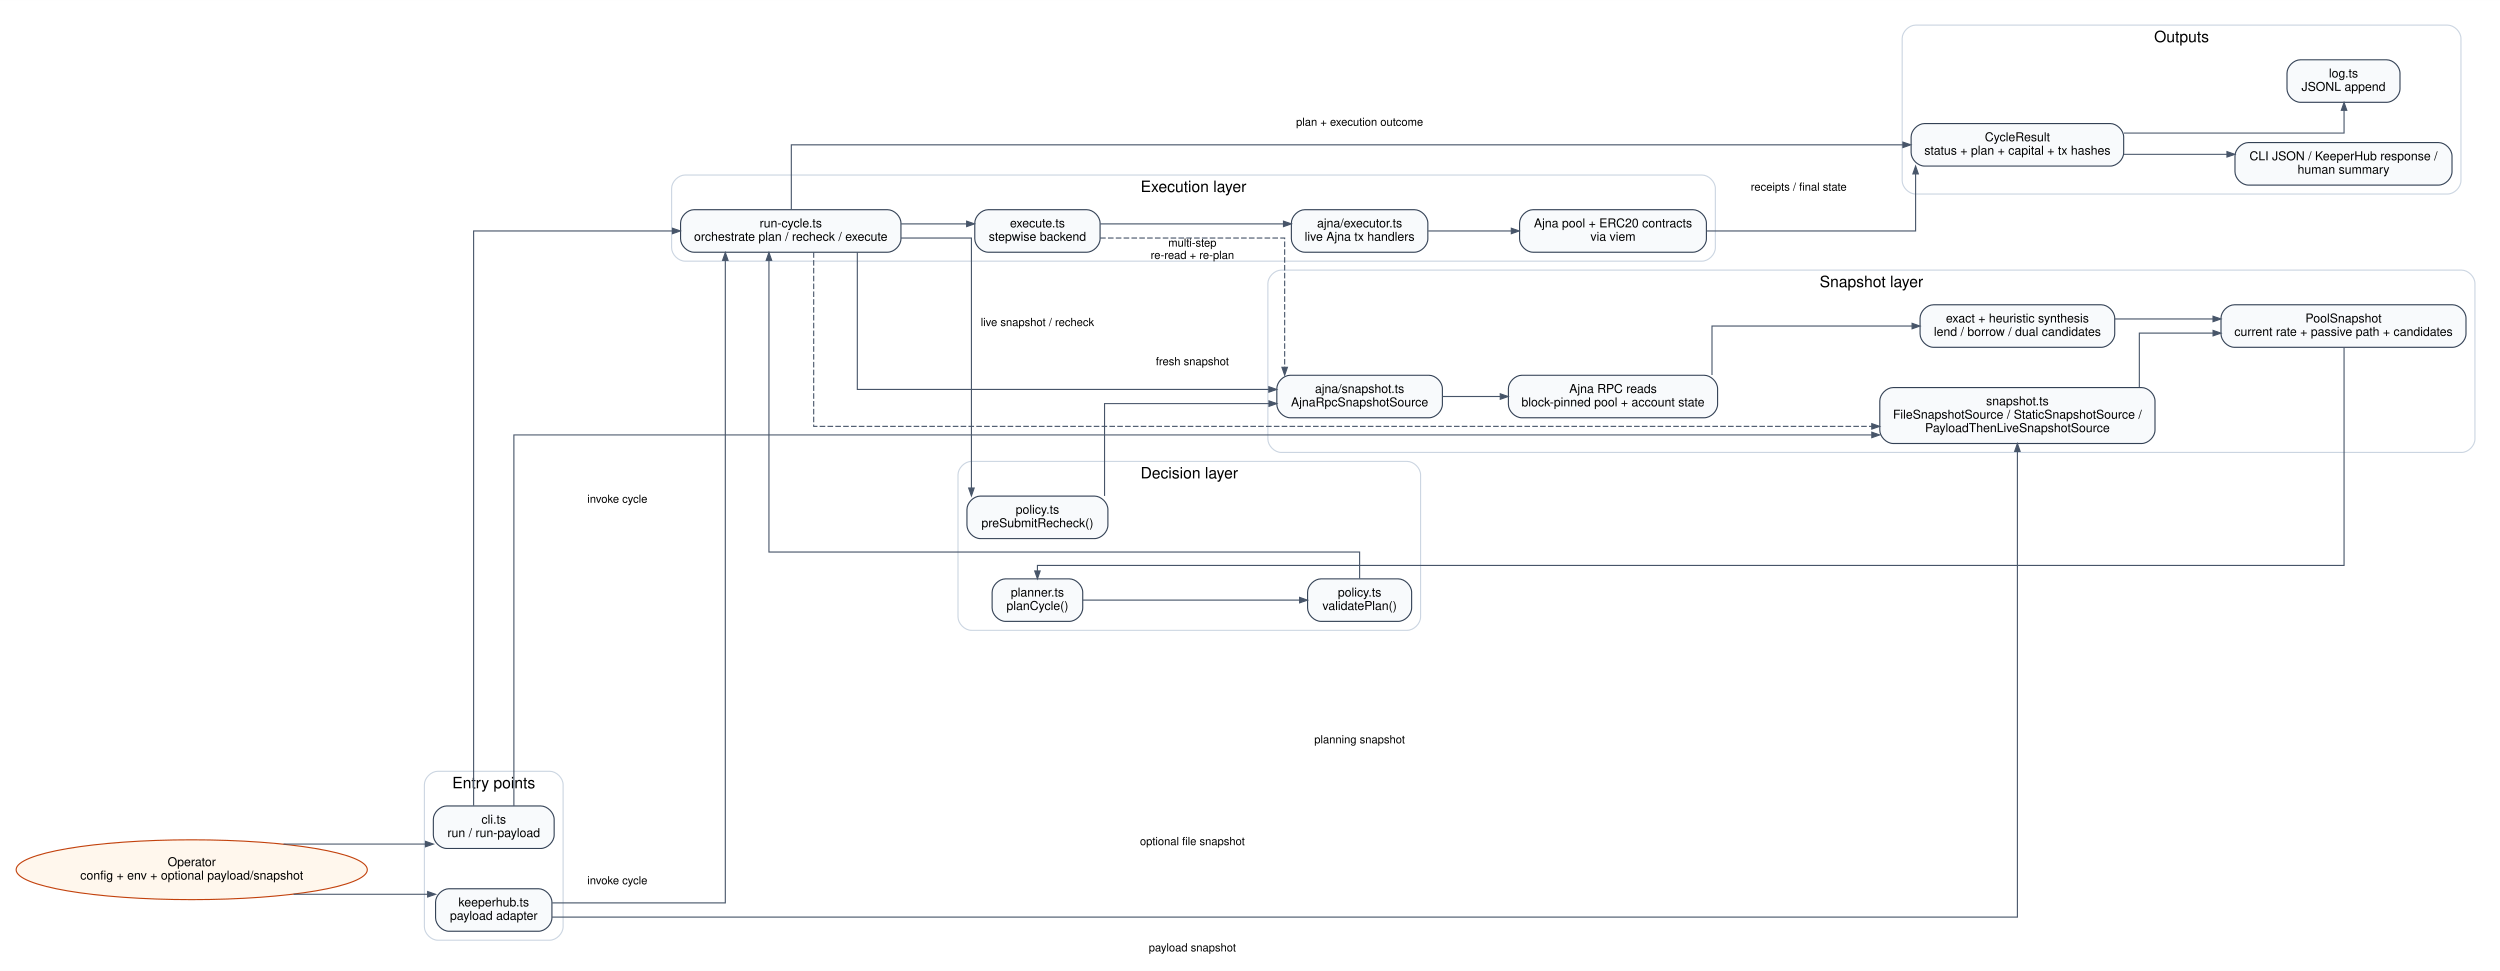
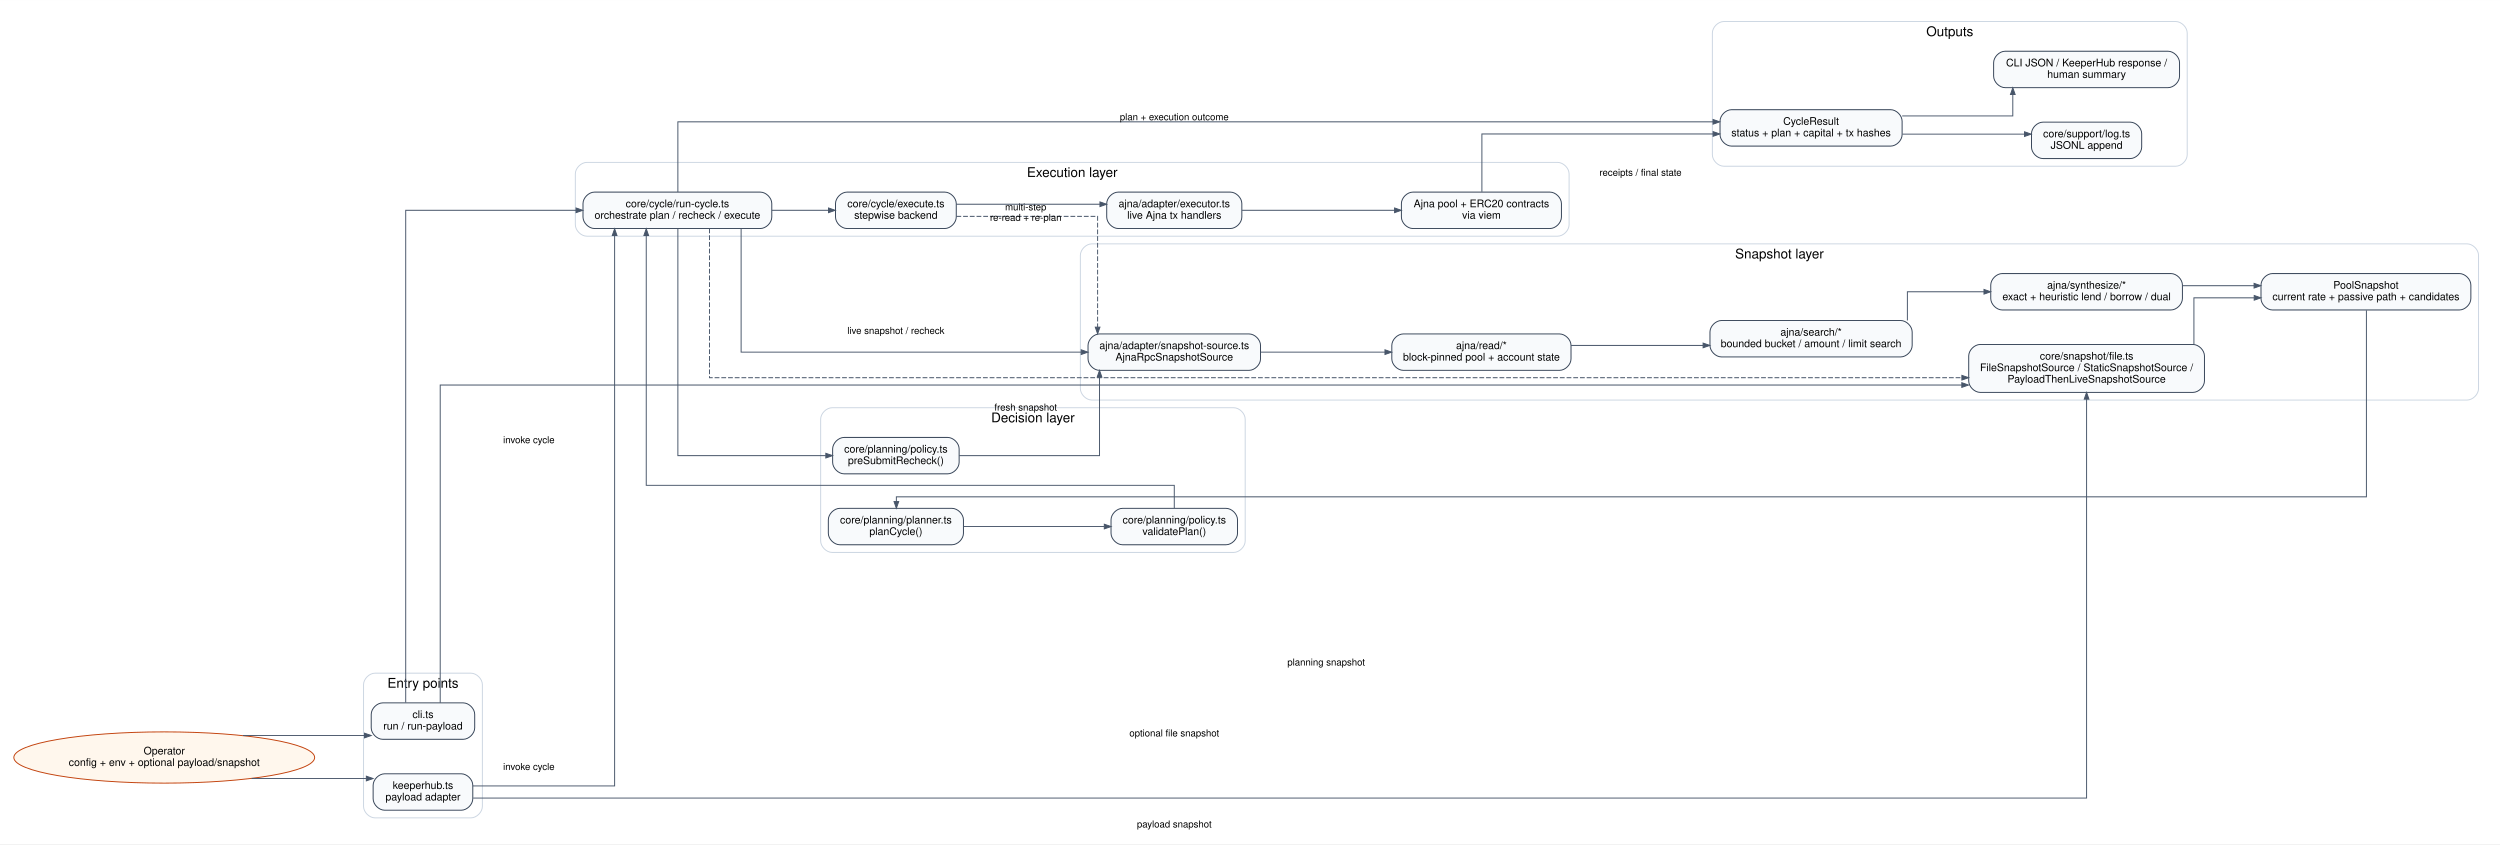
- <svg xmlns="http://www.w3.org/2000/svg" width="2235pt" height="868pt" viewBox="0.00 0.00 2234.76 867.80">
-   <g id="graph0" class="graph" transform="scale(1 1) rotate(0) translate(14.4 853.4)">
-     <polygon fill="white" stroke="transparent" points="-14.4,14.4 -14.4,-853.4 2220.36,-853.4 2220.36,14.4 -14.4,14.4" />
+ <svg xmlns="http://www.w3.org/2000/svg" width="2609pt" height="881pt" viewBox="0.00 0.00 2608.76 880.80">
+   <g id="graph0" class="graph" transform="scale(1 1) rotate(0) translate(14.4 866.4)">
+     <polygon fill="white" stroke="transparent" points="-14.4,14.4 -14.4,-866.4 2594.36,-866.4 2594.36,14.4 -14.4,14.4" />
    <g id="clust1" class="cluster">
      <path fill="white" stroke="#cbd5e1" d="M376.96,-13C376.96,-13 476.96,-13 476.96,-13 482.96,-13 488.96,-19 488.96,-25 488.96,-25 488.96,-152 488.96,-152 488.96,-158 482.96,-164 476.96,-164 476.96,-164 376.96,-164 376.96,-164 370.96,-164 364.96,-158 364.96,-152 364.96,-152 364.96,-25 364.96,-25 364.96,-19 370.96,-13 376.96,-13" />
      <text text-anchor="middle" x="426.96" y="-148.8" font-family="Helvetica,sans-Serif" font-size="14.00">Entry points</text>
    </g>
    <g id="clust2" class="cluster">
-       <path fill="white" stroke="#cbd5e1" d="M1130.96,-449C1130.96,-449 2185.96,-449 2185.96,-449 2191.96,-449 2197.96,-455 2197.96,-461 2197.96,-461 2197.96,-600 2197.96,-600 2197.96,-606 2191.96,-612 2185.96,-612 2185.96,-612 1130.96,-612 1130.96,-612 1124.96,-612 1118.96,-606 1118.96,-600 1118.96,-600 1118.96,-461 1118.96,-461 1118.96,-455 1124.96,-449 1130.96,-449" />
-       <text text-anchor="middle" x="1658.46" y="-596.8" font-family="Helvetica,sans-Serif" font-size="14.00">Snapshot layer</text>
+       <path fill="white" stroke="#cbd5e1" d="M1124.96,-449C1124.96,-449 2559.96,-449 2559.96,-449 2565.96,-449 2571.96,-455 2571.96,-461 2571.96,-461 2571.96,-600 2571.96,-600 2571.96,-606 2565.96,-612 2559.96,-612 2559.96,-612 1124.96,-612 1124.96,-612 1118.96,-612 1112.96,-606 1112.96,-600 1112.96,-600 1112.96,-461 1112.96,-461 1112.96,-455 1118.96,-449 1124.96,-449" />
+       <text text-anchor="middle" x="1842.46" y="-596.8" font-family="Helvetica,sans-Serif" font-size="14.00">Snapshot layer</text>
    </g>
    <g id="clust3" class="cluster">
-       <path fill="white" stroke="#cbd5e1" d="M853.96,-290C853.96,-290 1243.46,-290 1243.46,-290 1249.46,-290 1255.46,-296 1255.46,-302 1255.46,-302 1255.46,-429 1255.46,-429 1255.46,-435 1249.46,-441 1243.46,-441 1243.46,-441 853.96,-441 853.96,-441 847.96,-441 841.96,-435 841.96,-429 841.96,-429 841.96,-302 841.96,-302 841.96,-296 847.96,-290 853.96,-290" />
-       <text text-anchor="middle" x="1048.71" y="-425.8" font-family="Helvetica,sans-Serif" font-size="14.00">Decision layer</text>
+       <path fill="white" stroke="#cbd5e1" d="M853.96,-290C853.96,-290 1272.96,-290 1272.96,-290 1278.96,-290 1284.96,-296 1284.96,-302 1284.96,-302 1284.96,-429 1284.96,-429 1284.96,-435 1278.96,-441 1272.96,-441 1272.96,-441 853.96,-441 853.96,-441 847.96,-441 841.96,-435 841.96,-429 841.96,-429 841.96,-302 841.96,-302 841.96,-296 847.96,-290 853.96,-290" />
+       <text text-anchor="middle" x="1063.46" y="-425.8" font-family="Helvetica,sans-Serif" font-size="14.00">Decision layer</text>
    </g>
    <g id="clust4" class="cluster">
-       <path fill="white" stroke="#cbd5e1" d="M597.96,-620C597.96,-620 1506.96,-620 1506.96,-620 1512.96,-620 1518.96,-626 1518.96,-632 1518.96,-632 1518.96,-685 1518.96,-685 1518.96,-691 1512.96,-697 1506.96,-697 1506.96,-697 597.96,-697 597.96,-697 591.96,-697 585.96,-691 585.96,-685 585.96,-685 585.96,-632 585.96,-632 585.96,-626 591.96,-620 597.96,-620" />
-       <text text-anchor="middle" x="1052.46" y="-681.8" font-family="Helvetica,sans-Serif" font-size="14.00">Execution layer</text>
+       <path fill="white" stroke="#cbd5e1" d="M597.96,-620C597.96,-620 1610.96,-620 1610.96,-620 1616.96,-620 1622.96,-626 1622.96,-632 1622.96,-632 1622.96,-685 1622.96,-685 1622.96,-691 1616.96,-697 1610.96,-697 1610.96,-697 597.96,-697 597.96,-697 591.96,-697 585.96,-691 585.96,-685 585.96,-685 585.96,-632 585.96,-632 585.96,-626 591.96,-620 597.96,-620" />
+       <text text-anchor="middle" x="1104.46" y="-681.8" font-family="Helvetica,sans-Serif" font-size="14.00">Execution layer</text>
    </g>
    <g id="clust5" class="cluster">
-       <path fill="white" stroke="#cbd5e1" d="M1697.96,-680C1697.96,-680 2173.46,-680 2173.46,-680 2179.46,-680 2185.46,-686 2185.46,-692 2185.46,-692 2185.46,-819 2185.46,-819 2185.46,-825 2179.46,-831 2173.46,-831 2173.46,-831 1697.96,-831 1697.96,-831 1691.96,-831 1685.96,-825 1685.96,-819 1685.96,-819 1685.96,-692 1685.96,-692 1685.96,-686 1691.96,-680 1697.96,-680" />
-       <text text-anchor="middle" x="1935.71" y="-815.8" font-family="Helvetica,sans-Serif" font-size="14.00">Outputs</text>
+       <path fill="white" stroke="#cbd5e1" d="M1784.46,-693C1784.46,-693 2255.96,-693 2255.96,-693 2261.96,-693 2267.96,-699 2267.96,-705 2267.96,-705 2267.96,-832 2267.96,-832 2267.96,-838 2261.96,-844 2255.96,-844 2255.96,-844 1784.46,-844 1784.46,-844 1778.46,-844 1772.46,-838 1772.46,-832 1772.46,-832 1772.46,-705 1772.46,-705 1772.46,-699 1778.46,-693 1784.46,-693" />
+       <text text-anchor="middle" x="2020.21" y="-828.8" font-family="Helvetica,sans-Serif" font-size="14.00">Outputs</text>
    </g>
    <g id="node1" class="node">
      <ellipse fill="#fff7ed" stroke="#c2410c" cx="156.98" cy="-76" rx="156.96" ry="26.74" />
      <text text-anchor="middle" x="156.98" y="-79.2" font-family="Helvetica,sans-Serif" font-size="11.00">Operator</text>
      <text text-anchor="middle" x="156.98" y="-67.2" font-family="Helvetica,sans-Serif" font-size="11.00">config + env + optional payload/snapshot</text>
    </g>
    <g id="node2" class="node">
      <path fill="#f8fafc" stroke="#334155" d="M468.96,-133C468.96,-133 384.96,-133 384.96,-133 378.96,-133 372.96,-127 372.96,-121 372.96,-121 372.96,-107 372.96,-107 372.96,-101 378.96,-95 384.96,-95 384.96,-95 468.96,-95 468.96,-95 474.96,-95 480.96,-101 480.96,-107 480.96,-107 480.96,-121 480.96,-121 480.96,-127 474.96,-133 468.96,-133" />
      <text text-anchor="middle" x="426.96" y="-117.2" font-family="Helvetica,sans-Serif" font-size="11.00">cli.ts</text>
      <text text-anchor="middle" x="426.96" y="-105.2" font-family="Helvetica,sans-Serif" font-size="11.00">run / run-payload</text>
    </g>
    <g id="edge1" class="edge">
      <path fill="none" stroke="#475569" d="M239.08,-98.94C239.08,-98.94 365.94,-98.94 365.94,-98.94" />
      <polygon fill="#475569" stroke="#475569" points="365.95,-101.39 372.94,-98.94 365.94,-96.49 365.95,-101.39" />
    </g>
    <g id="node3" class="node">
      <path fill="#f8fafc" stroke="#334155" d="M466.96,-59C466.96,-59 386.96,-59 386.96,-59 380.96,-59 374.96,-53 374.96,-47 374.96,-47 374.96,-33 374.96,-33 374.96,-27 380.96,-21 386.96,-21 386.96,-21 466.96,-21 466.96,-21 472.96,-21 478.96,-27 478.96,-33 478.96,-33 478.96,-47 478.96,-47 478.96,-53 472.96,-59 466.96,-59" />
      <text text-anchor="middle" x="426.96" y="-43.2" font-family="Helvetica,sans-Serif" font-size="11.00">keeperhub.ts</text>
      <text text-anchor="middle" x="426.96" y="-31.2" font-family="Helvetica,sans-Serif" font-size="11.00">payload adapter</text>
    </g>
    <g id="edge2" class="edge">
      <path fill="none" stroke="#475569" d="M248,-54.06C248,-54.06 367.87,-54.06 367.87,-54.06" />
      <polygon fill="#475569" stroke="#475569" points="367.87,-56.52 374.87,-54.06 367.87,-51.62 367.87,-56.52" />
    </g>
    <g id="node4" class="node">
-       <path fill="#f8fafc" stroke="#334155" d="M1899.96,-507C1899.96,-507 1677.96,-507 1677.96,-507 1671.96,-507 1665.96,-501 1665.96,-495 1665.96,-495 1665.96,-469 1665.96,-469 1665.96,-463 1671.96,-457 1677.96,-457 1677.96,-457 1899.96,-457 1899.96,-457 1905.96,-457 1911.96,-463 1911.96,-469 1911.96,-469 1911.96,-495 1911.96,-495 1911.96,-501 1905.96,-507 1899.96,-507" />
-       <text text-anchor="middle" x="1788.96" y="-491.2" font-family="Helvetica,sans-Serif" font-size="11.00">snapshot.ts</text>
-       <text text-anchor="middle" x="1788.96" y="-479.2" font-family="Helvetica,sans-Serif" font-size="11.00">FileSnapshotSource / StaticSnapshotSource /</text>
-       <text text-anchor="middle" x="1788.96" y="-467.2" font-family="Helvetica,sans-Serif" font-size="11.00">PayloadThenLiveSnapshotSource</text>
+       <path fill="#f8fafc" stroke="#334155" d="M2273.96,-507C2273.96,-507 2051.96,-507 2051.96,-507 2045.96,-507 2039.96,-501 2039.96,-495 2039.96,-495 2039.96,-469 2039.96,-469 2039.96,-463 2045.96,-457 2051.96,-457 2051.96,-457 2273.96,-457 2273.96,-457 2279.96,-457 2285.96,-463 2285.96,-469 2285.96,-469 2285.96,-495 2285.96,-495 2285.96,-501 2279.96,-507 2273.96,-507" />
+       <text text-anchor="middle" x="2162.96" y="-491.2" font-family="Helvetica,sans-Serif" font-size="11.00">core/snapshot/file.ts</text>
+       <text text-anchor="middle" x="2162.96" y="-479.2" font-family="Helvetica,sans-Serif" font-size="11.00">FileSnapshotSource / StaticSnapshotSource /</text>
+       <text text-anchor="middle" x="2162.96" y="-467.2" font-family="Helvetica,sans-Serif" font-size="11.00">PayloadThenLiveSnapshotSource</text>
    </g>
    <g id="edge5" class="edge">
-       <path fill="none" stroke="#475569" d="M444.96,-133.1C444.96,-206.28 444.96,-464.67 444.96,-464.67 444.96,-464.67 1658.82,-464.67 1658.82,-464.67" />
-       <polygon fill="#475569" stroke="#475569" points="1658.82,-467.12 1665.82,-464.67 1658.82,-462.22 1658.82,-467.12" />
-       <text text-anchor="middle" x="1051.46" y="-98" font-family="Helvetica,sans-Serif" font-size="10.00">optional file snapshot</text>
-     </g>
-     <g id="node12" class="node">
+       <path fill="none" stroke="#475569" d="M444.96,-133.1C444.96,-206.28 444.96,-464.67 444.96,-464.67 444.96,-464.67 2032.75,-464.67 2032.75,-464.67" />
+       <polygon fill="#475569" stroke="#475569" points="2032.75,-467.12 2039.75,-464.67 2032.75,-462.22 2032.75,-467.12" />
+       <text text-anchor="middle" x="1210.96" y="-98" font-family="Helvetica,sans-Serif" font-size="10.00">optional file snapshot</text>
+     </g>
+     <g id="node13" class="node">
      <path fill="#f8fafc" stroke="#334155" d="M778.96,-666C778.96,-666 605.96,-666 605.96,-666 599.96,-666 593.96,-660 593.96,-654 593.96,-654 593.96,-640 593.96,-640 593.96,-634 599.96,-628 605.96,-628 605.96,-628 778.96,-628 778.96,-628 784.96,-628 790.96,-634 790.96,-640 790.96,-640 790.96,-654 790.96,-654 790.96,-660 784.96,-666 778.96,-666" />
-       <text text-anchor="middle" x="692.46" y="-650.2" font-family="Helvetica,sans-Serif" font-size="11.00">run-cycle.ts</text>
+       <text text-anchor="middle" x="692.46" y="-650.2" font-family="Helvetica,sans-Serif" font-size="11.00">core/cycle/run-cycle.ts</text>
      <text text-anchor="middle" x="692.46" y="-638.2" font-family="Helvetica,sans-Serif" font-size="11.00">orchestrate plan / recheck / execute</text>
    </g>
    <g id="edge3" class="edge">
      <path fill="none" stroke="#475569" d="M408.96,-133.28C408.96,-228.84 408.96,-647 408.96,-647 408.96,-647 586.7,-647 586.7,-647" />
      <polygon fill="#475569" stroke="#475569" points="586.7,-649.45 593.7,-647 586.7,-644.55 586.7,-649.45" />
      <text text-anchor="middle" x="537.46" y="-404" font-family="Helvetica,sans-Serif" font-size="10.00">invoke cycle</text>
    </g>
    <g id="edge6" class="edge">
-       <path fill="none" stroke="#475569" d="M479.1,-33.67C728.64,-33.67 1788.96,-33.67 1788.96,-33.67 1788.96,-33.67 1788.96,-449.93 1788.96,-449.93" />
-       <polygon fill="#475569" stroke="#475569" points="1786.51,-449.93 1788.96,-456.93 1791.41,-449.94 1786.51,-449.93" />
-       <text text-anchor="middle" x="1051.46" y="-3" font-family="Helvetica,sans-Serif" font-size="10.00">payload snapshot</text>
+       <path fill="none" stroke="#475569" d="M479.38,-33.67C769.28,-33.67 2162.96,-33.67 2162.96,-33.67 2162.96,-33.67 2162.96,-449.93 2162.96,-449.93" />
+       <polygon fill="#475569" stroke="#475569" points="2160.51,-449.93 2162.96,-456.93 2165.41,-449.94 2160.51,-449.93" />
+       <text text-anchor="middle" x="1210.96" y="-3" font-family="Helvetica,sans-Serif" font-size="10.00">payload snapshot</text>
    </g>
    <g id="edge4" class="edge">
-       <path fill="none" stroke="#475569" d="M479.19,-46.33C540.51,-46.33 633.96,-46.33 633.96,-46.33 633.96,-46.33 633.96,-620.7 633.96,-620.7" />
-       <polygon fill="#475569" stroke="#475569" points="631.51,-620.7 633.96,-627.7 636.41,-620.7 631.51,-620.7" />
+       <path fill="none" stroke="#475569" d="M478.98,-46.33C538.24,-46.33 626.96,-46.33 626.96,-46.33 626.96,-46.33 626.96,-620.7 626.96,-620.7" />
+       <polygon fill="#475569" stroke="#475569" points="624.51,-620.7 626.96,-627.7 629.41,-620.7 624.51,-620.7" />
      <text text-anchor="middle" x="537.46" y="-63" font-family="Helvetica,sans-Serif" font-size="10.00">invoke cycle</text>
    </g>
+     <g id="node9" class="node">
+       <path fill="#f8fafc" stroke="#334155" d="M2551.96,-581C2551.96,-581 2356.96,-581 2356.96,-581 2350.96,-581 2344.96,-575 2344.96,-569 2344.96,-569 2344.96,-555 2344.96,-555 2344.96,-549 2350.96,-543 2356.96,-543 2356.96,-543 2551.96,-543 2551.96,-543 2557.96,-543 2563.96,-549 2563.96,-555 2563.96,-555 2563.96,-569 2563.96,-569 2563.96,-575 2557.96,-581 2551.96,-581" />
+       <text text-anchor="middle" x="2454.46" y="-565.2" font-family="Helvetica,sans-Serif" font-size="11.00">PoolSnapshot</text>
+       <text text-anchor="middle" x="2454.46" y="-553.2" font-family="Helvetica,sans-Serif" font-size="11.00">current rate + passive path + candidates</text>
+     </g>
+     <g id="edge13" class="edge">
+       <path fill="none" stroke="#475569" d="M2274.96,-507.35C2274.96,-528.66 2274.96,-555.67 2274.96,-555.67 2274.96,-555.67 2337.87,-555.67 2337.87,-555.67" />
+       <polygon fill="#475569" stroke="#475569" points="2337.87,-558.12 2344.87,-555.67 2337.87,-553.22 2337.87,-558.12" />
+     </g>
+     <g id="node5" class="node">
+       <path fill="#f8fafc" stroke="#334155" d="M1288.96,-518C1288.96,-518 1132.96,-518 1132.96,-518 1126.96,-518 1120.96,-512 1120.96,-506 1120.96,-506 1120.96,-492 1120.96,-492 1120.96,-486 1126.96,-480 1132.96,-480 1132.96,-480 1288.96,-480 1288.96,-480 1294.96,-480 1300.96,-486 1300.96,-492 1300.96,-492 1300.96,-506 1300.96,-506 1300.96,-512 1294.96,-518 1288.96,-518" />
+       <text text-anchor="middle" x="1210.96" y="-502.2" font-family="Helvetica,sans-Serif" font-size="11.00">ajna/adapter/snapshot-source.ts</text>
+       <text text-anchor="middle" x="1210.96" y="-490.2" font-family="Helvetica,sans-Serif" font-size="11.00">AjnaRpcSnapshotSource</text>
+     </g>
+     <g id="node6" class="node">
+       <path fill="#f8fafc" stroke="#334155" d="M1612.96,-518C1612.96,-518 1449.96,-518 1449.96,-518 1443.96,-518 1437.96,-512 1437.96,-506 1437.96,-506 1437.96,-492 1437.96,-492 1437.96,-486 1443.96,-480 1449.96,-480 1449.96,-480 1612.96,-480 1612.96,-480 1618.96,-480 1624.96,-486 1624.96,-492 1624.96,-492 1624.96,-506 1624.96,-506 1624.96,-512 1618.96,-518 1612.96,-518" />
+       <text text-anchor="middle" x="1531.46" y="-502.2" font-family="Helvetica,sans-Serif" font-size="11.00">ajna/read/*</text>
+       <text text-anchor="middle" x="1531.46" y="-490.2" font-family="Helvetica,sans-Serif" font-size="11.00">block-pinned pool + account state</text>
+     </g>
+     <g id="edge9" class="edge">
+       <path fill="none" stroke="#475569" d="M1301.09,-499C1301.09,-499 1430.82,-499 1430.82,-499" />
+       <polygon fill="#475569" stroke="#475569" points="1430.82,-501.45 1437.82,-499 1430.82,-496.55 1430.82,-501.45" />
+     </g>
+     <g id="node7" class="node">
+       <path fill="#f8fafc" stroke="#334155" d="M1968.96,-532C1968.96,-532 1781.96,-532 1781.96,-532 1775.96,-532 1769.96,-526 1769.96,-520 1769.96,-520 1769.96,-506 1769.96,-506 1769.96,-500 1775.96,-494 1781.96,-494 1781.96,-494 1968.96,-494 1968.96,-494 1974.96,-494 1980.96,-500 1980.96,-506 1980.96,-506 1980.96,-520 1980.96,-520 1980.96,-526 1974.96,-532 1968.96,-532" />
+       <text text-anchor="middle" x="1875.46" y="-516.2" font-family="Helvetica,sans-Serif" font-size="11.00">ajna/search/*</text>
+       <text text-anchor="middle" x="1875.46" y="-504.2" font-family="Helvetica,sans-Serif" font-size="11.00">bounded bucket / amount / limit search</text>
+     </g>
+     <g id="edge10" class="edge">
+       <path fill="none" stroke="#475569" d="M1625,-506C1625,-506 1762.79,-506 1762.79,-506" />
+       <polygon fill="#475569" stroke="#475569" points="1762.79,-508.45 1769.79,-506 1762.79,-503.55 1762.79,-508.45" />
+     </g>
    <g id="node8" class="node">
-       <path fill="#f8fafc" stroke="#334155" d="M2177.96,-581C2177.96,-581 1982.96,-581 1982.96,-581 1976.96,-581 1970.96,-575 1970.96,-569 1970.96,-569 1970.96,-555 1970.96,-555 1970.96,-549 1976.96,-543 1982.96,-543 1982.96,-543 2177.96,-543 2177.96,-543 2183.96,-543 2189.96,-549 2189.96,-555 2189.96,-555 2189.96,-569 2189.96,-569 2189.96,-575 2183.96,-581 2177.96,-581" />
-       <text text-anchor="middle" x="2080.46" y="-565.2" font-family="Helvetica,sans-Serif" font-size="11.00">PoolSnapshot</text>
-       <text text-anchor="middle" x="2080.46" y="-553.2" font-family="Helvetica,sans-Serif" font-size="11.00">current rate + passive path + candidates</text>
+       <path fill="#f8fafc" stroke="#334155" d="M2250.96,-581C2250.96,-581 2074.96,-581 2074.96,-581 2068.96,-581 2062.96,-575 2062.96,-569 2062.96,-569 2062.96,-555 2062.96,-555 2062.96,-549 2068.96,-543 2074.96,-543 2074.96,-543 2250.96,-543 2250.96,-543 2256.96,-543 2262.96,-549 2262.96,-555 2262.96,-555 2262.96,-569 2262.96,-569 2262.96,-575 2256.96,-581 2250.96,-581" />
+       <text text-anchor="middle" x="2162.96" y="-565.2" font-family="Helvetica,sans-Serif" font-size="11.00">ajna/synthesize/*</text>
+       <text text-anchor="middle" x="2162.96" y="-553.2" font-family="Helvetica,sans-Serif" font-size="11.00">exact + heuristic lend / borrow / dual</text>
+     </g>
+     <g id="edge11" class="edge">
+       <path fill="none" stroke="#475569" d="M1975.96,-532.08C1975.96,-545.84 1975.96,-562 1975.96,-562 1975.96,-562 2055.89,-562 2055.89,-562" />
+       <polygon fill="#475569" stroke="#475569" points="2055.89,-564.45 2062.89,-562 2055.89,-559.55 2055.89,-564.45" />
    </g>
    <g id="edge12" class="edge">
-       <path fill="none" stroke="#475569" d="M1897.96,-507.35C1897.96,-528.66 1897.96,-555.67 1897.96,-555.67 1897.96,-555.67 1963.87,-555.67 1963.87,-555.67" />
-       <polygon fill="#475569" stroke="#475569" points="1963.87,-558.12 1970.87,-555.67 1963.87,-553.22 1963.87,-558.12" />
-     </g>
-     <g id="node5" class="node">
-       <path fill="#f8fafc" stroke="#334155" d="M1262.96,-518C1262.96,-518 1138.96,-518 1138.96,-518 1132.96,-518 1126.96,-512 1126.96,-506 1126.96,-506 1126.96,-492 1126.96,-492 1126.96,-486 1132.96,-480 1138.96,-480 1138.96,-480 1262.96,-480 1262.96,-480 1268.96,-480 1274.96,-486 1274.96,-492 1274.96,-492 1274.96,-506 1274.96,-506 1274.96,-512 1268.96,-518 1262.96,-518" />
-       <text text-anchor="middle" x="1200.96" y="-502.2" font-family="Helvetica,sans-Serif" font-size="11.00">ajna/snapshot.ts</text>
-       <text text-anchor="middle" x="1200.96" y="-490.2" font-family="Helvetica,sans-Serif" font-size="11.00">AjnaRpcSnapshotSource</text>
-     </g>
-     <g id="node6" class="node">
-       <path fill="#f8fafc" stroke="#334155" d="M1508.96,-518C1508.96,-518 1345.96,-518 1345.96,-518 1339.96,-518 1333.96,-512 1333.96,-506 1333.96,-506 1333.96,-492 1333.96,-492 1333.96,-486 1339.96,-480 1345.96,-480 1345.96,-480 1508.96,-480 1508.96,-480 1514.96,-480 1520.96,-486 1520.96,-492 1520.96,-492 1520.96,-506 1520.96,-506 1520.96,-512 1514.96,-518 1508.96,-518" />
-       <text text-anchor="middle" x="1427.46" y="-502.2" font-family="Helvetica,sans-Serif" font-size="11.00">Ajna RPC reads</text>
-       <text text-anchor="middle" x="1427.46" y="-490.2" font-family="Helvetica,sans-Serif" font-size="11.00">block-pinned pool + account state</text>
-     </g>
-     <g id="edge9" class="edge">
-       <path fill="none" stroke="#475569" d="M1275.12,-499C1275.12,-499 1326.69,-499 1326.69,-499" />
-       <polygon fill="#475569" stroke="#475569" points="1326.69,-501.45 1333.69,-499 1326.69,-496.55 1326.69,-501.45" />
-     </g>
-     <g id="node7" class="node">
-       <path fill="#f8fafc" stroke="#334155" d="M1863.96,-581C1863.96,-581 1713.96,-581 1713.96,-581 1707.96,-581 1701.96,-575 1701.96,-569 1701.96,-569 1701.96,-555 1701.96,-555 1701.96,-549 1707.96,-543 1713.96,-543 1713.96,-543 1863.96,-543 1863.96,-543 1869.96,-543 1875.96,-549 1875.96,-555 1875.96,-555 1875.96,-569 1875.96,-569 1875.96,-575 1869.96,-581 1863.96,-581" />
-       <text text-anchor="middle" x="1788.96" y="-565.2" font-family="Helvetica,sans-Serif" font-size="11.00">exact + heuristic synthesis</text>
-       <text text-anchor="middle" x="1788.96" y="-553.2" font-family="Helvetica,sans-Serif" font-size="11.00">lend / borrow / dual candidates</text>
-     </g>
-     <g id="edge10" class="edge">
-       <path fill="none" stroke="#475569" d="M1515.96,-518.24C1515.96,-536.77 1515.96,-562 1515.96,-562 1515.96,-562 1694.83,-562 1694.83,-562" />
-       <polygon fill="#475569" stroke="#475569" points="1694.83,-564.45 1701.83,-562 1694.83,-559.55 1694.83,-564.45" />
-     </g>
-     <g id="edge11" class="edge">
-       <path fill="none" stroke="#475569" d="M1876.02,-568.33C1876.02,-568.33 1963.83,-568.33 1963.83,-568.33" />
-       <polygon fill="#475569" stroke="#475569" points="1963.83,-570.78 1970.83,-568.33 1963.83,-565.88 1963.83,-570.78" />
-     </g>
-     <g id="node9" class="node">
-       <path fill="#f8fafc" stroke="#334155" d="M941.46,-336C941.46,-336 884.46,-336 884.46,-336 878.46,-336 872.46,-330 872.46,-324 872.46,-324 872.46,-310 872.46,-310 872.46,-304 878.46,-298 884.46,-298 884.46,-298 941.46,-298 941.46,-298 947.46,-298 953.46,-304 953.46,-310 953.46,-310 953.46,-324 953.46,-324 953.46,-330 947.46,-336 941.46,-336" />
-       <text text-anchor="middle" x="912.96" y="-320.2" font-family="Helvetica,sans-Serif" font-size="11.00">planner.ts</text>
-       <text text-anchor="middle" x="912.96" y="-308.2" font-family="Helvetica,sans-Serif" font-size="11.00">planCycle()</text>
-     </g>
-     <g id="edge13" class="edge">
-       <path fill="none" stroke="#475569" d="M2080.96,-542.63C2080.96,-489.95 2080.96,-348 2080.96,-348 2080.96,-348 912.96,-348 912.96,-348 912.96,-348 912.96,-343.1 912.96,-343.1" />
-       <polygon fill="#475569" stroke="#475569" points="915.41,-343.1 912.96,-336.1 910.51,-343.1 915.41,-343.1" />
+       <path fill="none" stroke="#475569" d="M2263.27,-568.33C2263.27,-568.33 2337.73,-568.33 2337.73,-568.33" />
+       <polygon fill="#475569" stroke="#475569" points="2337.73,-570.78 2344.73,-568.33 2337.73,-565.88 2337.73,-570.78" />
    </g>
    <g id="node10" class="node">
-       <path fill="#f8fafc" stroke="#334155" d="M1235.46,-336C1235.46,-336 1166.46,-336 1166.46,-336 1160.46,-336 1154.46,-330 1154.46,-324 1154.46,-324 1154.46,-310 1154.46,-310 1154.46,-304 1160.46,-298 1166.46,-298 1166.46,-298 1235.46,-298 1235.46,-298 1241.46,-298 1247.46,-304 1247.46,-310 1247.46,-310 1247.46,-324 1247.46,-324 1247.46,-330 1241.46,-336 1235.46,-336" />
-       <text text-anchor="middle" x="1200.96" y="-320.2" font-family="Helvetica,sans-Serif" font-size="11.00">policy.ts</text>
-       <text text-anchor="middle" x="1200.96" y="-308.2" font-family="Helvetica,sans-Serif" font-size="11.00">validatePlan()</text>
+       <path fill="#f8fafc" stroke="#334155" d="M978.96,-336C978.96,-336 861.96,-336 861.96,-336 855.96,-336 849.96,-330 849.96,-324 849.96,-324 849.96,-310 849.96,-310 849.96,-304 855.96,-298 861.96,-298 861.96,-298 978.96,-298 978.96,-298 984.96,-298 990.96,-304 990.96,-310 990.96,-310 990.96,-324 990.96,-324 990.96,-330 984.96,-336 978.96,-336" />
+       <text text-anchor="middle" x="920.46" y="-320.2" font-family="Helvetica,sans-Serif" font-size="11.00">core/planning/planner.ts</text>
+       <text text-anchor="middle" x="920.46" y="-308.2" font-family="Helvetica,sans-Serif" font-size="11.00">planCycle()</text>
    </g>
    <g id="edge14" class="edge">
-       <path fill="none" stroke="#475569" d="M953.61,-317C953.61,-317 1147.31,-317 1147.31,-317" />
-       <polygon fill="#475569" stroke="#475569" points="1147.31,-319.45 1154.31,-317 1147.31,-314.55 1147.31,-319.45" />
+       <path fill="none" stroke="#475569" d="M2454.96,-542.63C2454.96,-489.95 2454.96,-348 2454.96,-348 2454.96,-348 920.96,-348 920.96,-348 920.96,-348 920.96,-343.1 920.96,-343.1" />
+       <polygon fill="#475569" stroke="#475569" points="923.41,-343.1 920.96,-336.1 918.51,-343.1 923.41,-343.1" />
+     </g>
+     <g id="node11" class="node">
+       <path fill="#f8fafc" stroke="#334155" d="M1264.96,-336C1264.96,-336 1156.96,-336 1156.96,-336 1150.96,-336 1144.96,-330 1144.96,-324 1144.96,-324 1144.96,-310 1144.96,-310 1144.96,-304 1150.96,-298 1156.96,-298 1156.96,-298 1264.96,-298 1264.96,-298 1270.96,-298 1276.96,-304 1276.96,-310 1276.96,-310 1276.96,-324 1276.96,-324 1276.96,-330 1270.96,-336 1264.96,-336" />
+       <text text-anchor="middle" x="1210.96" y="-320.2" font-family="Helvetica,sans-Serif" font-size="11.00">core/planning/policy.ts</text>
+       <text text-anchor="middle" x="1210.96" y="-308.2" font-family="Helvetica,sans-Serif" font-size="11.00">validatePlan()</text>
    </g>
    <g id="edge15" class="edge">
-       <path fill="none" stroke="#475569" d="M1200.96,-336.24C1200.96,-347.69 1200.96,-360 1200.96,-360 1200.96,-360 672.96,-360 672.96,-360 672.96,-360 672.96,-620.72 672.96,-620.72" />
-       <polygon fill="#475569" stroke="#475569" points="670.51,-620.72 672.96,-627.72 675.41,-620.72 670.51,-620.72" />
-     </g>
-     <g id="node11" class="node">
-       <path fill="#f8fafc" stroke="#334155" d="M963.96,-410C963.96,-410 861.96,-410 861.96,-410 855.96,-410 849.96,-404 849.96,-398 849.96,-398 849.96,-384 849.96,-384 849.96,-378 855.96,-372 861.96,-372 861.96,-372 963.96,-372 963.96,-372 969.96,-372 975.96,-378 975.96,-384 975.96,-384 975.96,-398 975.96,-398 975.96,-404 969.96,-410 963.96,-410" />
-       <text text-anchor="middle" x="912.96" y="-394.2" font-family="Helvetica,sans-Serif" font-size="11.00">policy.ts</text>
-       <text text-anchor="middle" x="912.96" y="-382.2" font-family="Helvetica,sans-Serif" font-size="11.00">preSubmitRecheck()</text>
+       <path fill="none" stroke="#475569" d="M991.15,-317C991.15,-317 1137.94,-317 1137.94,-317" />
+       <polygon fill="#475569" stroke="#475569" points="1137.94,-319.45 1144.94,-317 1137.93,-314.55 1137.94,-319.45" />
+     </g>
+     <g id="edge16" class="edge">
+       <path fill="none" stroke="#475569" d="M1210.96,-336.24C1210.96,-347.69 1210.96,-360 1210.96,-360 1210.96,-360 659.96,-360 659.96,-360 659.96,-360 659.96,-620.72 659.96,-620.72" />
+       <polygon fill="#475569" stroke="#475569" points="657.51,-620.72 659.96,-627.72 662.41,-620.72 657.51,-620.72" />
+     </g>
+     <g id="node12" class="node">
+       <path fill="#f8fafc" stroke="#334155" d="M974.46,-410C974.46,-410 866.46,-410 866.46,-410 860.46,-410 854.46,-404 854.46,-398 854.46,-398 854.46,-384 854.46,-384 854.46,-378 860.46,-372 866.46,-372 866.46,-372 974.46,-372 974.46,-372 980.46,-372 986.46,-378 986.46,-384 986.46,-384 986.46,-398 986.46,-398 986.46,-404 980.46,-410 974.46,-410" />
+       <text text-anchor="middle" x="920.46" y="-394.2" font-family="Helvetica,sans-Serif" font-size="11.00">core/planning/policy.ts</text>
+       <text text-anchor="middle" x="920.46" y="-382.2" font-family="Helvetica,sans-Serif" font-size="11.00">preSubmitRecheck()</text>
+     </g>
+     <g id="edge18" class="edge">
+       <path fill="none" stroke="#475569" d="M986.53,-391C1048.91,-391 1132.96,-391 1132.96,-391 1132.96,-391 1132.96,-472.94 1132.96,-472.94" />
+       <polygon fill="#475569" stroke="#475569" points="1130.51,-472.94 1132.96,-479.94 1135.41,-472.94 1130.51,-472.94" />
+       <text text-anchor="middle" x="1055.96" y="-438" font-family="Helvetica,sans-Serif" font-size="10.00">fresh snapshot</text>
+     </g>
+     <g id="edge7" class="edge">
+       <path fill="none" stroke="#475569" stroke-dasharray="5,2" d="M725.96,-627.98C725.96,-582.71 725.96,-472.33 725.96,-472.33 725.96,-472.33 2032.82,-472.33 2032.82,-472.33" />
+       <polygon fill="#475569" stroke="#475569" points="2032.82,-474.78 2039.82,-472.33 2032.82,-469.88 2032.82,-474.78" />
+       <text text-anchor="middle" x="1369.46" y="-172" font-family="Helvetica,sans-Serif" font-size="10.00">planning snapshot</text>
+     </g>
+     <g id="edge8" class="edge">
+       <path fill="none" stroke="#475569" d="M758.96,-627.95C758.96,-587.98 758.96,-499 758.96,-499 758.96,-499 1113.84,-499 1113.84,-499" />
+       <polygon fill="#475569" stroke="#475569" points="1113.84,-501.45 1120.84,-499 1113.84,-496.55 1113.84,-501.45" />
+       <text text-anchor="middle" x="920.46" y="-518" font-family="Helvetica,sans-Serif" font-size="10.00">live snapshot / recheck</text>
    </g>
    <g id="edge17" class="edge">
-       <path fill="none" stroke="#475569" d="M972.96,-410.12C972.96,-439.57 972.96,-492.67 972.96,-492.67 972.96,-492.67 1119.93,-492.67 1119.93,-492.67" />
-       <polygon fill="#475569" stroke="#475569" points="1119.93,-495.12 1126.93,-492.67 1119.93,-490.22 1119.93,-495.12" />
-       <text text-anchor="middle" x="1051.46" y="-527" font-family="Helvetica,sans-Serif" font-size="10.00">fresh snapshot</text>
-     </g>
-     <g id="edge7" class="edge">
-       <path fill="none" stroke="#475569" stroke-dasharray="5,2" d="M712.96,-627.98C712.96,-582.71 712.96,-472.33 712.96,-472.33 712.96,-472.33 1658.79,-472.33 1658.79,-472.33" />
-       <polygon fill="#475569" stroke="#475569" points="1658.79,-474.78 1665.79,-472.33 1658.79,-469.88 1658.79,-474.78" />
-       <text text-anchor="middle" x="1200.96" y="-189" font-family="Helvetica,sans-Serif" font-size="10.00">planning snapshot</text>
-     </g>
-     <g id="edge8" class="edge">
-       <path fill="none" stroke="#475569" d="M751.96,-627.89C751.96,-589.23 751.96,-505.33 751.96,-505.33 751.96,-505.33 1119.81,-505.33 1119.81,-505.33" />
-       <polygon fill="#475569" stroke="#475569" points="1119.81,-507.78 1126.81,-505.33 1119.81,-502.88 1119.81,-507.78" />
-       <text text-anchor="middle" x="912.96" y="-562" font-family="Helvetica,sans-Serif" font-size="10.00">live snapshot / recheck</text>
-     </g>
-     <g id="edge16" class="edge">
-       <path fill="none" stroke="#475569" d="M791.05,-640.67C824.68,-640.67 853.96,-640.67 853.96,-640.67 853.96,-640.67 853.96,-417.18 853.96,-417.18" />
-       <polygon fill="#475569" stroke="#475569" points="856.41,-417.18 853.96,-410.18 851.51,-417.18 856.41,-417.18" />
-     </g>
-     <g id="node13" class="node">
-       <path fill="#f8fafc" stroke="#334155" d="M956.96,-666C956.96,-666 868.96,-666 868.96,-666 862.96,-666 856.96,-660 856.96,-654 856.96,-654 856.96,-640 856.96,-640 856.96,-634 862.96,-628 868.96,-628 868.96,-628 956.96,-628 956.96,-628 962.96,-628 968.96,-634 968.96,-640 968.96,-640 968.96,-654 968.96,-654 968.96,-660 962.96,-666 956.96,-666" />
-       <text text-anchor="middle" x="912.96" y="-650.2" font-family="Helvetica,sans-Serif" font-size="11.00">execute.ts</text>
-       <text text-anchor="middle" x="912.96" y="-638.2" font-family="Helvetica,sans-Serif" font-size="11.00">stepwise backend</text>
-     </g>
-     <g id="edge18" class="edge">
-       <path fill="none" stroke="#475569" d="M791.1,-653.33C791.1,-653.33 849.68,-653.33 849.68,-653.33" />
-       <polygon fill="#475569" stroke="#475569" points="849.68,-655.78 856.68,-653.33 849.68,-650.88 849.68,-655.78" />
+       <path fill="none" stroke="#475569" d="M692.96,-627.76C692.96,-568.22 692.96,-391 692.96,-391 692.96,-391 847.35,-391 847.35,-391" />
+       <polygon fill="#475569" stroke="#475569" points="847.35,-393.45 854.35,-391 847.35,-388.55 847.35,-393.45" />
+     </g>
+     <g id="node14" class="node">
+       <path fill="#f8fafc" stroke="#334155" d="M971.46,-666C971.46,-666 869.46,-666 869.46,-666 863.46,-666 857.46,-660 857.46,-654 857.46,-654 857.46,-640 857.46,-640 857.46,-634 863.46,-628 869.46,-628 869.46,-628 971.46,-628 971.46,-628 977.46,-628 983.46,-634 983.46,-640 983.46,-640 983.46,-654 983.46,-654 983.46,-660 977.46,-666 971.46,-666" />
+       <text text-anchor="middle" x="920.46" y="-650.2" font-family="Helvetica,sans-Serif" font-size="11.00">core/cycle/execute.ts</text>
+       <text text-anchor="middle" x="920.46" y="-638.2" font-family="Helvetica,sans-Serif" font-size="11.00">stepwise backend</text>
+     </g>
+     <g id="edge19" class="edge">
+       <path fill="none" stroke="#475569" d="M791.13,-647C791.13,-647 850.16,-647 850.16,-647" />
+       <polygon fill="#475569" stroke="#475569" points="850.16,-649.45 857.16,-647 850.16,-644.55 850.16,-649.45" />
+     </g>
+     <g id="node17" class="node">
+       <path fill="#f8fafc" stroke="#334155" d="M1958.46,-752C1958.46,-752 1792.46,-752 1792.46,-752 1786.46,-752 1780.46,-746 1780.46,-740 1780.46,-740 1780.46,-726 1780.46,-726 1780.46,-720 1786.46,-714 1792.46,-714 1792.46,-714 1958.46,-714 1958.46,-714 1964.46,-714 1970.46,-720 1970.46,-726 1970.46,-726 1970.46,-740 1970.46,-740 1970.46,-746 1964.46,-752 1958.46,-752" />
+       <text text-anchor="middle" x="1875.46" y="-736.2" font-family="Helvetica,sans-Serif" font-size="11.00">CycleResult</text>
+       <text text-anchor="middle" x="1875.46" y="-724.2" font-family="Helvetica,sans-Serif" font-size="11.00">status + plan + capital + tx hashes</text>
+     </g>
+     <g id="edge23" class="edge">
+       <path fill="none" stroke="#475569" d="M692.96,-666.13C692.96,-693.18 692.96,-739.33 692.96,-739.33 692.96,-739.33 1773.19,-739.33 1773.19,-739.33" />
+       <polygon fill="#475569" stroke="#475569" points="1773.19,-741.78 1780.19,-739.33 1773.19,-736.88 1773.19,-741.78" />
+       <text text-anchor="middle" x="1210.96" y="-741" font-family="Helvetica,sans-Serif" font-size="10.00">plan + execution outcome</text>
+     </g>
+     <g id="edge26" class="edge">
+       <path fill="none" stroke="#475569" stroke-dasharray="5,2" d="M983.61,-640.67C1045.62,-640.67 1130.96,-640.67 1130.96,-640.67 1130.96,-640.67 1130.96,-525.11 1130.96,-525.11" />
+       <polygon fill="#475569" stroke="#475569" points="1133.41,-525.11 1130.96,-518.11 1128.51,-525.11 1133.41,-525.11" />
+       <text text-anchor="middle" x="1055.96" y="-647" font-family="Helvetica,sans-Serif" font-size="10.00">multi-step</text>
+       <text text-anchor="middle" x="1055.96" y="-636" font-family="Helvetica,sans-Serif" font-size="10.00">re-read + re-plan</text>
+     </g>
+     <g id="node15" class="node">
+       <path fill="#f8fafc" stroke="#334155" d="M1269.46,-666C1269.46,-666 1152.46,-666 1152.46,-666 1146.46,-666 1140.46,-660 1140.46,-654 1140.46,-654 1140.46,-640 1140.46,-640 1140.46,-634 1146.46,-628 1152.46,-628 1152.46,-628 1269.46,-628 1269.46,-628 1275.46,-628 1281.46,-634 1281.46,-640 1281.46,-640 1281.46,-654 1281.46,-654 1281.46,-660 1275.46,-666 1269.46,-666" />
+       <text text-anchor="middle" x="1210.96" y="-650.2" font-family="Helvetica,sans-Serif" font-size="11.00">ajna/adapter/executor.ts</text>
+       <text text-anchor="middle" x="1210.96" y="-638.2" font-family="Helvetica,sans-Serif" font-size="11.00">live Ajna tx handlers</text>
+     </g>
+     <g id="edge20" class="edge">
+       <path fill="none" stroke="#475569" d="M983.49,-653.33C983.49,-653.33 1133.4,-653.33 1133.4,-653.33" />
+       <polygon fill="#475569" stroke="#475569" points="1133.4,-655.78 1140.4,-653.33 1133.4,-650.88 1133.4,-655.78" />
    </g>
    <g id="node16" class="node">
-       <path fill="#f8fafc" stroke="#334155" d="M1871.96,-743C1871.96,-743 1705.96,-743 1705.96,-743 1699.96,-743 1693.96,-737 1693.96,-731 1693.96,-731 1693.96,-717 1693.96,-717 1693.96,-711 1699.96,-705 1705.96,-705 1705.96,-705 1871.96,-705 1871.96,-705 1877.96,-705 1883.96,-711 1883.96,-717 1883.96,-717 1883.96,-731 1883.96,-731 1883.96,-737 1877.96,-743 1871.96,-743" />
-       <text text-anchor="middle" x="1788.96" y="-727.2" font-family="Helvetica,sans-Serif" font-size="11.00">CycleResult</text>
-       <text text-anchor="middle" x="1788.96" y="-715.2" font-family="Helvetica,sans-Serif" font-size="11.00">status + plan + capital + tx hashes</text>
+       <path fill="#f8fafc" stroke="#334155" d="M1602.96,-666C1602.96,-666 1459.96,-666 1459.96,-666 1453.96,-666 1447.96,-660 1447.96,-654 1447.96,-654 1447.96,-640 1447.96,-640 1447.96,-634 1453.96,-628 1459.96,-628 1459.96,-628 1602.96,-628 1602.96,-628 1608.96,-628 1614.96,-634 1614.96,-640 1614.96,-640 1614.96,-654 1614.96,-654 1614.96,-660 1608.96,-666 1602.96,-666" />
+       <text text-anchor="middle" x="1531.46" y="-650.2" font-family="Helvetica,sans-Serif" font-size="11.00">Ajna pool + ERC20 contracts</text>
+       <text text-anchor="middle" x="1531.46" y="-638.2" font-family="Helvetica,sans-Serif" font-size="11.00">via viem</text>
+     </g>
+     <g id="edge21" class="edge">
+       <path fill="none" stroke="#475569" d="M1281.69,-647C1281.69,-647 1440.84,-647 1440.84,-647" />
+       <polygon fill="#475569" stroke="#475569" points="1440.84,-649.45 1447.84,-647 1440.84,-644.55 1440.84,-649.45" />
    </g>
    <g id="edge22" class="edge">
-       <path fill="none" stroke="#475569" d="M692.96,-666.03C692.96,-688.84 692.96,-724 692.96,-724 692.96,-724 1686.61,-724 1686.61,-724" />
-       <polygon fill="#475569" stroke="#475569" points="1686.61,-726.45 1693.61,-724 1686.61,-721.55 1686.61,-726.45" />
-       <text text-anchor="middle" x="1200.96" y="-741" font-family="Helvetica,sans-Serif" font-size="10.00">plan + execution outcome</text>
+       <path fill="none" stroke="#475569" d="M1531.96,-666.29C1531.96,-689.86 1531.96,-726.67 1531.96,-726.67 1531.96,-726.67 1773.23,-726.67 1773.23,-726.67" />
+       <polygon fill="#475569" stroke="#475569" points="1773.23,-729.12 1780.23,-726.67 1773.23,-724.22 1773.23,-729.12" />
+       <text text-anchor="middle" x="1697.46" y="-683" font-family="Helvetica,sans-Serif" font-size="10.00">receipts / final state</text>
+     </g>
+     <g id="node18" class="node">
+       <path fill="#f8fafc" stroke="#334155" d="M2208.46,-739C2208.46,-739 2117.46,-739 2117.46,-739 2111.46,-739 2105.46,-733 2105.46,-727 2105.46,-727 2105.46,-713 2105.46,-713 2105.46,-707 2111.46,-701 2117.46,-701 2117.46,-701 2208.46,-701 2208.46,-701 2214.46,-701 2220.46,-707 2220.46,-713 2220.46,-713 2220.46,-727 2220.46,-727 2220.46,-733 2214.46,-739 2208.46,-739" />
+       <text text-anchor="middle" x="2162.96" y="-723.2" font-family="Helvetica,sans-Serif" font-size="11.00">core/support/log.ts</text>
+       <text text-anchor="middle" x="2162.96" y="-711.2" font-family="Helvetica,sans-Serif" font-size="11.00">JSONL append</text>
+     </g>
+     <g id="edge24" class="edge">
+       <path fill="none" stroke="#475569" d="M1970.79,-726.5C1970.79,-726.5 2098.18,-726.5 2098.18,-726.5" />
+       <polygon fill="#475569" stroke="#475569" points="2098.18,-728.95 2105.18,-726.5 2098.18,-724.05 2098.18,-728.95" />
+     </g>
+     <g id="node19" class="node">
+       <path fill="#f8fafc" stroke="#334155" d="M2247.96,-813C2247.96,-813 2077.96,-813 2077.96,-813 2071.96,-813 2065.96,-807 2065.96,-801 2065.96,-801 2065.96,-787 2065.96,-787 2065.96,-781 2071.96,-775 2077.96,-775 2077.96,-775 2247.96,-775 2247.96,-775 2253.96,-775 2259.96,-781 2259.96,-787 2259.96,-787 2259.96,-801 2259.96,-801 2259.96,-807 2253.96,-813 2247.96,-813" />
+       <text text-anchor="middle" x="2162.96" y="-797.2" font-family="Helvetica,sans-Serif" font-size="11.00">CLI JSON / KeeperHub response /</text>
+       <text text-anchor="middle" x="2162.96" y="-785.2" font-family="Helvetica,sans-Serif" font-size="11.00">human summary</text>
    </g>
    <g id="edge25" class="edge">
-       <path fill="none" stroke="#475569" stroke-dasharray="5,2" d="M969.01,-640.67C1034.48,-640.67 1133.96,-640.67 1133.96,-640.67 1133.96,-640.67 1133.96,-525.11 1133.96,-525.11" />
-       <polygon fill="#475569" stroke="#475569" points="1136.41,-525.11 1133.96,-518.11 1131.51,-525.11 1136.41,-525.11" />
-       <text text-anchor="middle" x="1051.46" y="-633" font-family="Helvetica,sans-Serif" font-size="10.00">multi-step</text>
-       <text text-anchor="middle" x="1051.46" y="-622" font-family="Helvetica,sans-Serif" font-size="10.00">re-read + re-plan</text>
-     </g>
-     <g id="node14" class="node">
-       <path fill="#f8fafc" stroke="#334155" d="M1249.96,-666C1249.96,-666 1151.96,-666 1151.96,-666 1145.96,-666 1139.96,-660 1139.96,-654 1139.96,-654 1139.96,-640 1139.96,-640 1139.96,-634 1145.96,-628 1151.96,-628 1151.96,-628 1249.96,-628 1249.96,-628 1255.96,-628 1261.96,-634 1261.96,-640 1261.96,-640 1261.96,-654 1261.96,-654 1261.96,-660 1255.96,-666 1249.96,-666" />
-       <text text-anchor="middle" x="1200.96" y="-650.2" font-family="Helvetica,sans-Serif" font-size="11.00">ajna/executor.ts</text>
-       <text text-anchor="middle" x="1200.96" y="-638.2" font-family="Helvetica,sans-Serif" font-size="11.00">live Ajna tx handlers</text>
-     </g>
-     <g id="edge19" class="edge">
-       <path fill="none" stroke="#475569" d="M969.17,-653.33C969.17,-653.33 1132.91,-653.33 1132.91,-653.33" />
-       <polygon fill="#475569" stroke="#475569" points="1132.91,-655.78 1139.91,-653.33 1132.91,-650.88 1132.91,-655.78" />
-     </g>
-     <g id="node15" class="node">
-       <path fill="#f8fafc" stroke="#334155" d="M1498.96,-666C1498.96,-666 1355.96,-666 1355.96,-666 1349.96,-666 1343.96,-660 1343.96,-654 1343.96,-654 1343.96,-640 1343.96,-640 1343.96,-634 1349.96,-628 1355.96,-628 1355.96,-628 1498.96,-628 1498.96,-628 1504.96,-628 1510.96,-634 1510.96,-640 1510.96,-640 1510.96,-654 1510.96,-654 1510.96,-660 1504.96,-666 1498.96,-666" />
-       <text text-anchor="middle" x="1427.46" y="-650.2" font-family="Helvetica,sans-Serif" font-size="11.00">Ajna pool + ERC20 contracts</text>
-       <text text-anchor="middle" x="1427.46" y="-638.2" font-family="Helvetica,sans-Serif" font-size="11.00">via viem</text>
-     </g>
-     <g id="edge20" class="edge">
-       <path fill="none" stroke="#475569" d="M1262.25,-647C1262.25,-647 1336.58,-647 1336.58,-647" />
-       <polygon fill="#475569" stroke="#475569" points="1336.58,-649.45 1343.58,-647 1336.58,-644.55 1336.58,-649.45" />
-     </g>
-     <g id="edge21" class="edge">
-       <path fill="none" stroke="#475569" d="M1511.19,-647C1590.63,-647 1697.96,-647 1697.96,-647 1697.96,-647 1697.96,-697.97 1697.96,-697.97" />
-       <polygon fill="#475569" stroke="#475569" points="1695.51,-697.97 1697.96,-704.97 1700.41,-697.97 1695.51,-697.97" />
-       <text text-anchor="middle" x="1593.46" y="-683" font-family="Helvetica,sans-Serif" font-size="10.00">receipts / final state</text>
-     </g>
-     <g id="node17" class="node">
-       <path fill="#f8fafc" stroke="#334155" d="M2118.96,-800C2118.96,-800 2041.96,-800 2041.96,-800 2035.96,-800 2029.96,-794 2029.96,-788 2029.96,-788 2029.96,-774 2029.96,-774 2029.96,-768 2035.96,-762 2041.96,-762 2041.96,-762 2118.96,-762 2118.96,-762 2124.96,-762 2130.96,-768 2130.96,-774 2130.96,-774 2130.96,-788 2130.96,-788 2130.96,-794 2124.96,-800 2118.96,-800" />
-       <text text-anchor="middle" x="2080.46" y="-784.2" font-family="Helvetica,sans-Serif" font-size="11.00">log.ts</text>
-       <text text-anchor="middle" x="2080.46" y="-772.2" font-family="Helvetica,sans-Serif" font-size="11.00">JSONL append</text>
-     </g>
-     <g id="edge23" class="edge">
-       <path fill="none" stroke="#475569" d="M1884.16,-734.5C1969.37,-734.5 2080.96,-734.5 2080.96,-734.5 2080.96,-734.5 2080.96,-754.82 2080.96,-754.82" />
-       <polygon fill="#475569" stroke="#475569" points="2078.51,-754.82 2080.96,-761.82 2083.41,-754.82 2078.51,-754.82" />
-     </g>
-     <g id="node18" class="node">
-       <path fill="#f8fafc" stroke="#334155" d="M2165.46,-726C2165.46,-726 1995.46,-726 1995.46,-726 1989.46,-726 1983.46,-720 1983.46,-714 1983.46,-714 1983.46,-700 1983.46,-700 1983.46,-694 1989.46,-688 1995.46,-688 1995.46,-688 2165.46,-688 2165.46,-688 2171.46,-688 2177.46,-694 2177.46,-700 2177.46,-700 2177.46,-714 2177.46,-714 2177.46,-720 2171.46,-726 2165.46,-726" />
-       <text text-anchor="middle" x="2080.46" y="-710.2" font-family="Helvetica,sans-Serif" font-size="11.00">CLI JSON / KeeperHub response /</text>
-       <text text-anchor="middle" x="2080.46" y="-698.2" font-family="Helvetica,sans-Serif" font-size="11.00">human summary</text>
-     </g>
-     <g id="edge24" class="edge">
-       <path fill="none" stroke="#475569" d="M1884,-715.5C1884,-715.5 1976.29,-715.5 1976.29,-715.5" />
-       <polygon fill="#475569" stroke="#475569" points="1976.29,-717.95 1983.29,-715.5 1976.29,-713.05 1976.29,-717.95" />
+       <path fill="none" stroke="#475569" d="M1970.54,-745.5C2026.33,-745.5 2085.96,-745.5 2085.96,-745.5 2085.96,-745.5 2085.96,-767.83 2085.96,-767.83" />
+       <polygon fill="#475569" stroke="#475569" points="2083.51,-767.83 2085.96,-774.83 2088.41,-767.83 2083.51,-767.83" />
    </g>
  </g>
</svg>
